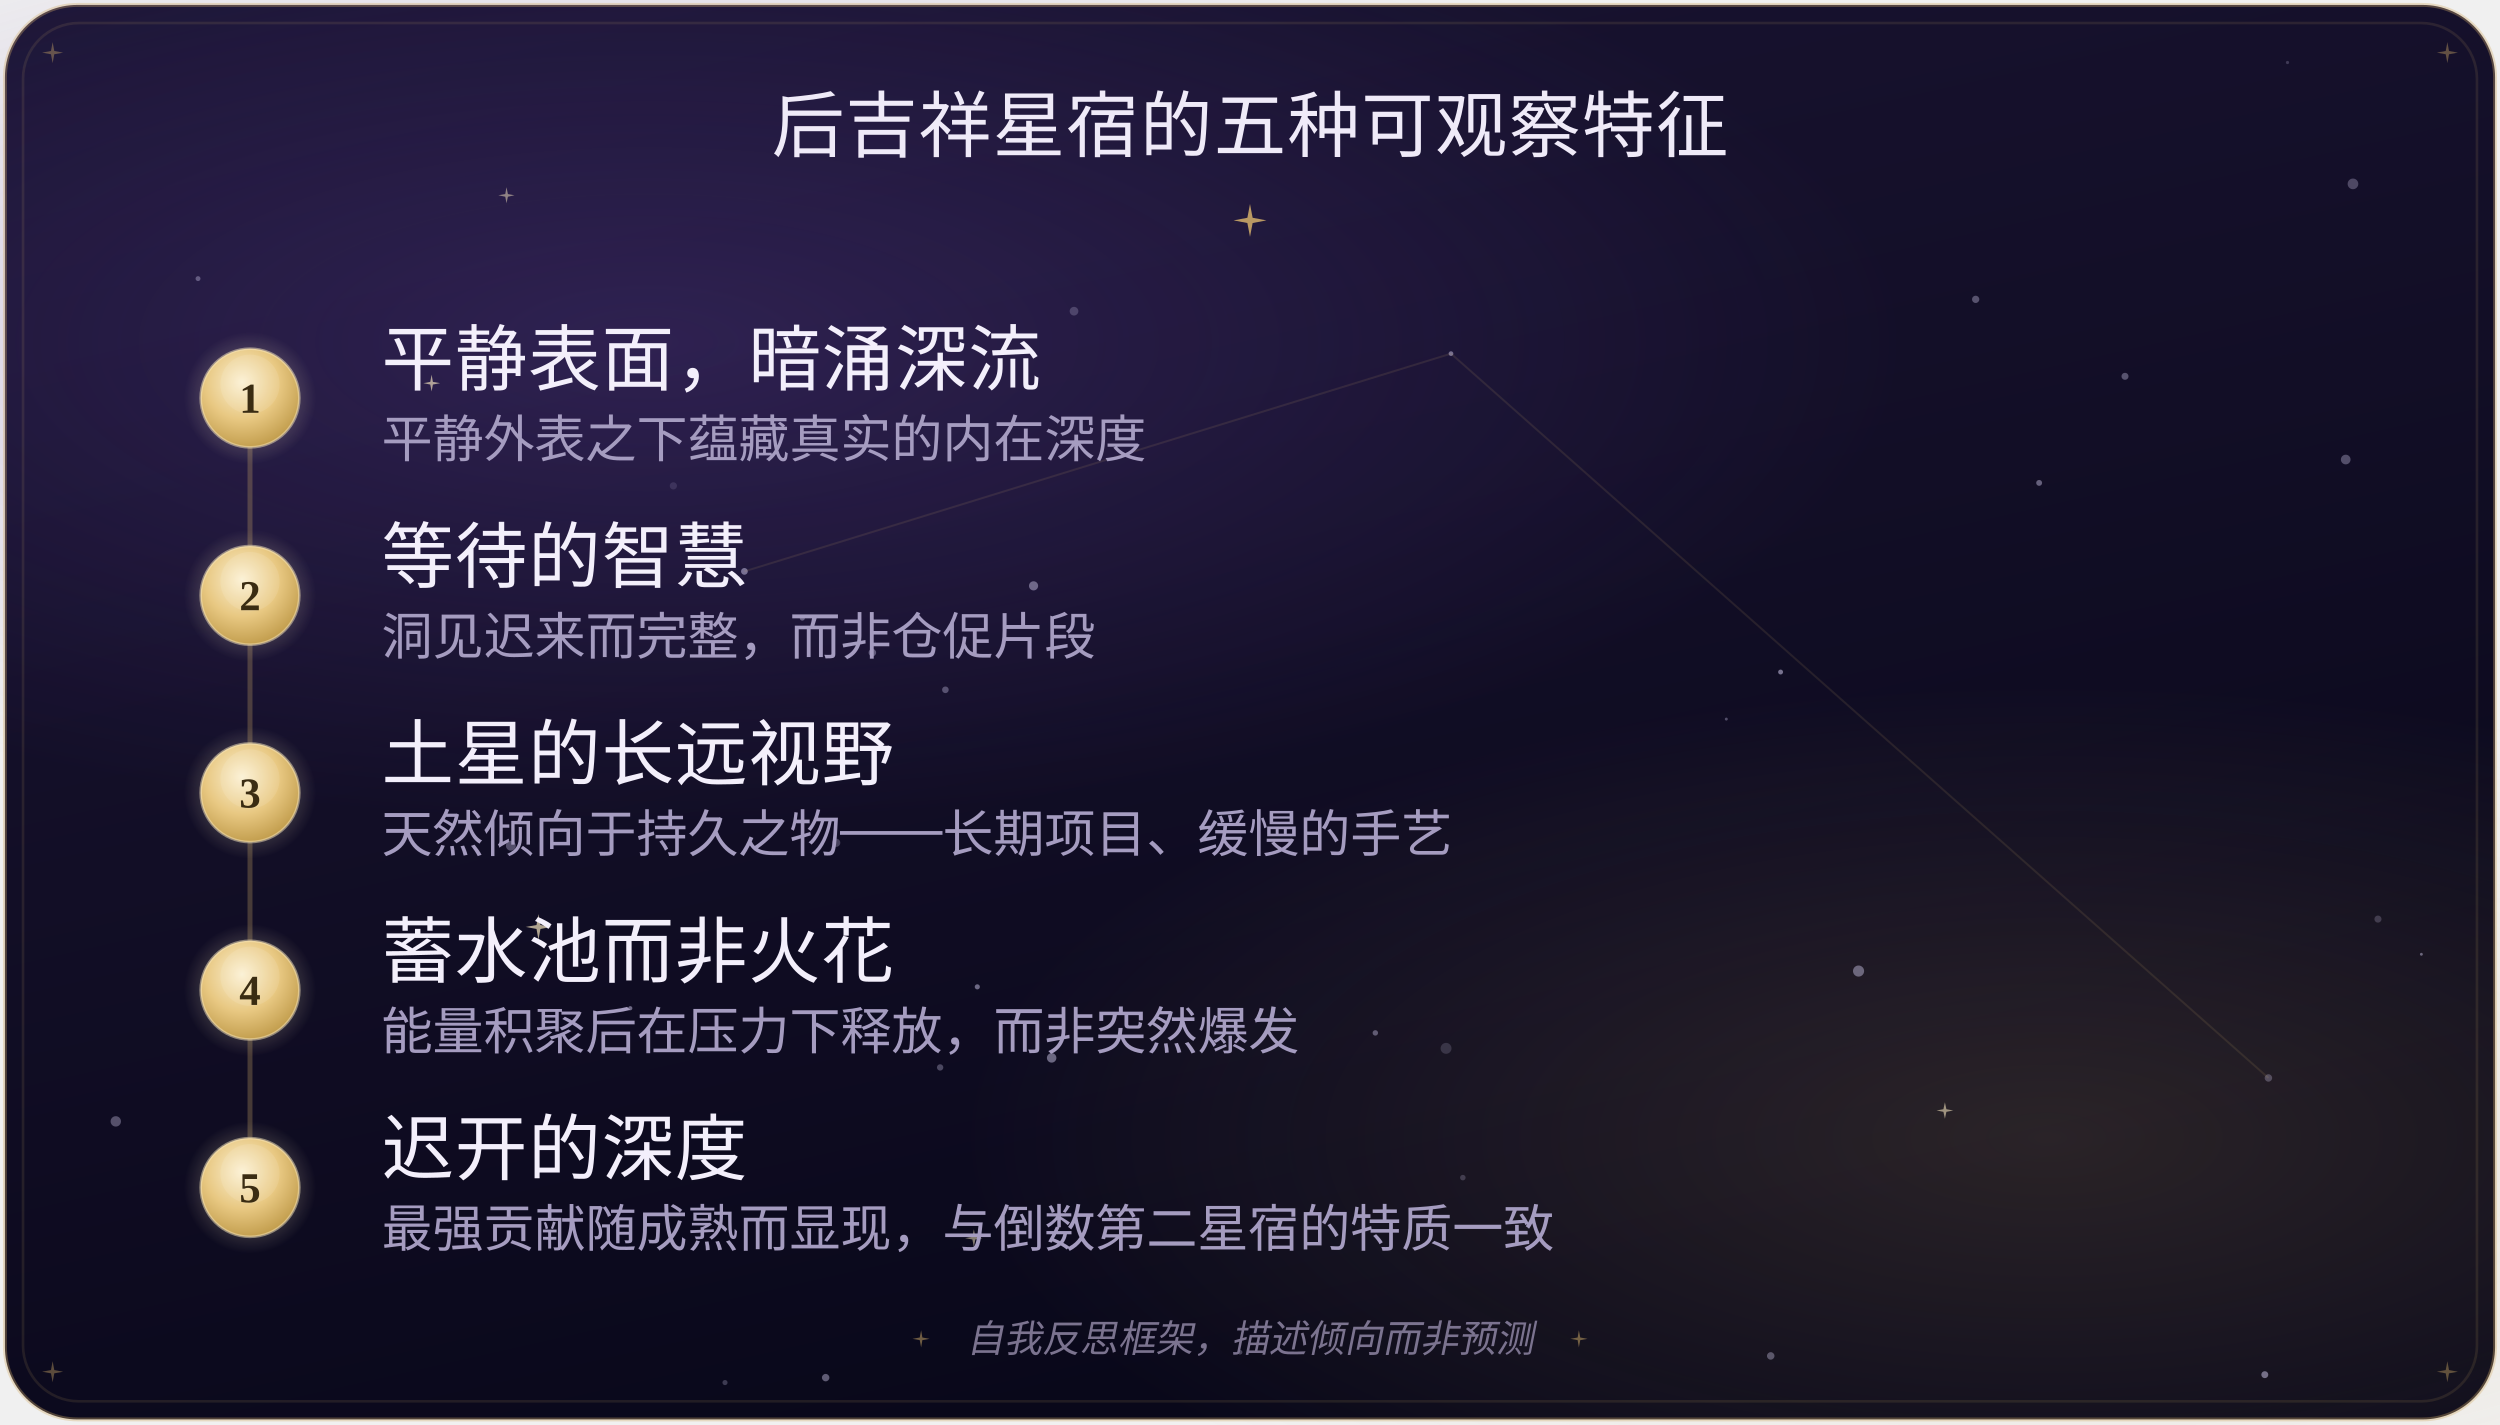
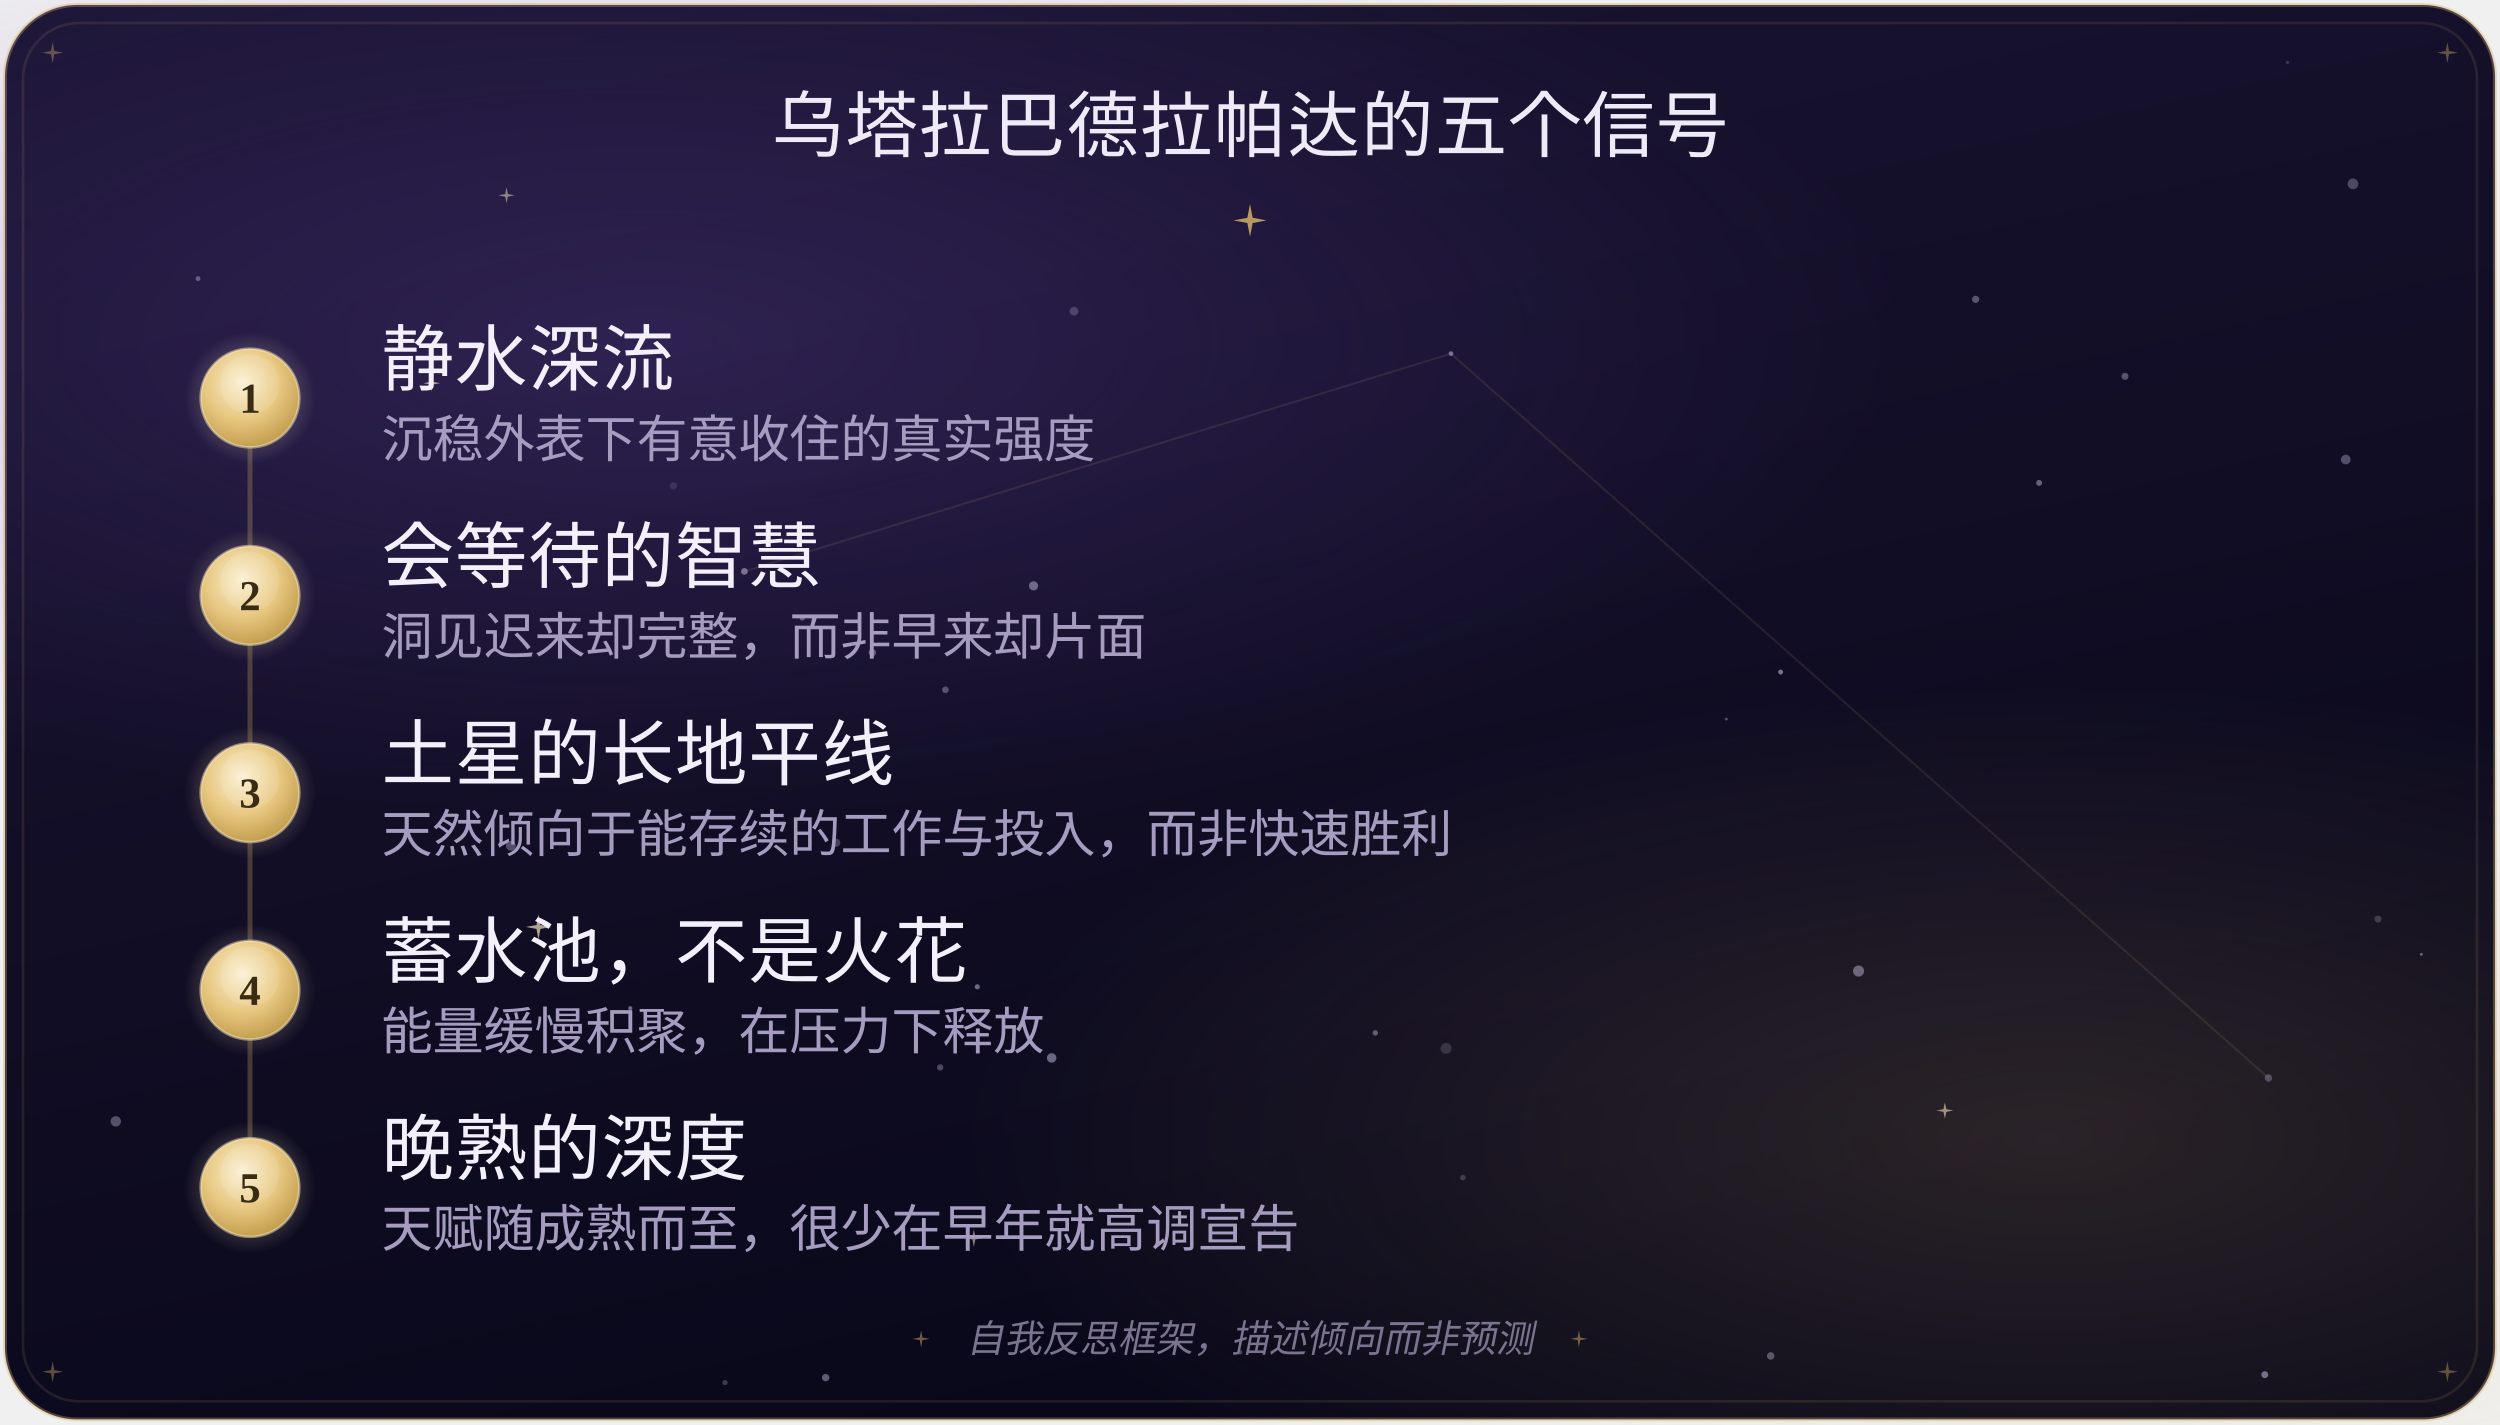
- <svg xmlns="http://www.w3.org/2000/svg" viewBox="0 0 760 433" role="img" aria-label="后吉祥星宿的五种可观察特征">
+ <svg xmlns="http://www.w3.org/2000/svg" viewBox="0 0 760 433" role="img" aria-label="乌塔拉巴德拉帕达的五个信号">
  <defs>
    <linearGradient id="uttarabhadrapadanakshatra1zh-panel" x1="0" y1="0" x2="0.4" y2="1">
      <stop offset="0" stop-color="#1a1433" />
      <stop offset="0.55" stop-color="#120e26" />
      <stop offset="1" stop-color="#09081a" />
    </linearGradient>
    <radialGradient id="uttarabhadrapadanakshatra1zh-foil" cx="0.42" cy="0.34" r="0.75">
      <stop offset="0" stop-color="#fbf0d2" />
      <stop offset="0.5" stop-color="#e8c882" />
      <stop offset="1" stop-color="#b8923f" />
    </radialGradient>
    <radialGradient id="uttarabhadrapadanakshatra1zh-glow" cx="0.5" cy="0.5" r="0.5">
      <stop offset="0" stop-color="#f6e6bf" />
      <stop offset="1" stop-color="#f6e6bf" stop-opacity="0" />
    </radialGradient>
    <radialGradient id="uttarabhadrapadanakshatra1zh-neb1" cx="0.5" cy="0.5" r="0.5">
      <stop offset="0" stop-color="#6f4bb0" stop-opacity="0.28" />
      <stop offset="1" stop-color="#6f4bb0" stop-opacity="0" />
    </radialGradient>
    <radialGradient id="uttarabhadrapadanakshatra1zh-neb2" cx="0.5" cy="0.5" r="0.5">
      <stop offset="0" stop-color="#d4af6a" stop-opacity="0.16" />
      <stop offset="1" stop-color="#d4af6a" stop-opacity="0" />
    </radialGradient>
    <linearGradient id="uttarabhadrapadanakshatra1zh-rule" x1="0" y1="0" x2="1" y2="0">
      <stop offset="0" stop-color="#d4af6a" stop-opacity="0" />
      <stop offset="0.5" stop-color="#d4af6a" stop-opacity="0.6" />
      <stop offset="1" stop-color="#d4af6a" stop-opacity="0" />
    </linearGradient>
  </defs>
  <rect x="1.5" y="1.5" width="757" height="430" rx="22" fill="url(#uttarabhadrapadanakshatra1zh-panel)" />
  <ellipse cx="198" cy="104" rx="380" ry="147" fill="url(#uttarabhadrapadanakshatra1zh-neb1)" />
  <ellipse cx="623" cy="346" rx="334" ry="139" fill="url(#uttarabhadrapadanakshatra1zh-neb2)" />
  <circle cx="619.9" cy="146.8" r="0.90" fill="#cfc8ea" opacity="0.44" />
  <circle cx="689.6" cy="327.7" r="1.13" fill="#cfc8ea" opacity="0.29" />
  <circle cx="688.5" cy="417.9" r="1.06" fill="#cfc8ea" opacity="0.51" />
  <circle cx="319.7" cy="321.6" r="1.44" fill="#cfc8ea" opacity="0.48" />
  <circle cx="314.2" cy="178.1" r="1.39" fill="#cfc8ea" opacity="0.46" />
  <circle cx="387.5" cy="374.2" r="0.42" fill="#cfc8ea" opacity="0.40" />
  <circle cx="695.4" cy="19.0" r="0.49" fill="#cfc8ea" opacity="0.23" />
  <circle cx="441.1" cy="107.5" r="0.72" fill="#cfc8ea" opacity="0.49" />
  <circle cx="713.1" cy="139.7" r="1.47" fill="#cfc8ea" opacity="0.35" />
  <circle cx="715.3" cy="55.9" r="1.62" fill="#cfc8ea" opacity="0.31" />
  <circle cx="251.0" cy="418.8" r="1.13" fill="#cfc8ea" opacity="0.43" />
  <circle cx="565.0" cy="295.2" r="1.69" fill="#cfc8ea" opacity="0.44" />
  <circle cx="155.3" cy="257.1" r="1.50" fill="#cfc8ea" opacity="0.35" />
  <circle cx="377.0" cy="411.1" r="0.69" fill="#cfc8ea" opacity="0.30" />
  <circle cx="220.4" cy="420.3" r="0.78" fill="#cfc8ea" opacity="0.26" />
  <circle cx="35.2" cy="340.9" r="1.58" fill="#cfc8ea" opacity="0.36" />
  <circle cx="439.6" cy="318.7" r="1.66" fill="#cfc8ea" opacity="0.18" />
  <circle cx="646.0" cy="114.4" r="1.07" fill="#cfc8ea" opacity="0.37" />
  <circle cx="285.8" cy="324.5" r="0.97" fill="#cfc8ea" opacity="0.32" />
  <circle cx="524.8" cy="218.6" r="0.45" fill="#cfc8ea" opacity="0.35" />
  <circle cx="444.7" cy="358.0" r="0.84" fill="#cfc8ea" opacity="0.23" />
  <circle cx="254.2" cy="256.2" r="1.25" fill="#cfc8ea" opacity="0.28" />
  <circle cx="226.3" cy="173.7" r="1.03" fill="#cfc8ea" opacity="0.50" />
  <circle cx="60.2" cy="84.7" r="0.75" fill="#cfc8ea" opacity="0.37" />
  <circle cx="265.2" cy="198.4" r="1.14" fill="#cfc8ea" opacity="0.39" />
  <circle cx="297.1" cy="300.0" r="0.78" fill="#cfc8ea" opacity="0.49" />
  <circle cx="287.4" cy="209.7" r="1.01" fill="#cfc8ea" opacity="0.35" />
  <circle cx="243.9" cy="187.9" r="0.78" fill="#cfc8ea" opacity="0.41" />
  <circle cx="600.6" cy="91.0" r="1.11" fill="#cfc8ea" opacity="0.36" />
  <circle cx="538.3" cy="412.2" r="1.14" fill="#cfc8ea" opacity="0.37" />
  <circle cx="191.6" cy="306.5" r="0.64" fill="#cfc8ea" opacity="0.49" />
  <circle cx="418.1" cy="314.0" r="0.83" fill="#cfc8ea" opacity="0.40" />
  <circle cx="722.9" cy="279.4" r="1.08" fill="#cfc8ea" opacity="0.23" />
  <circle cx="326.5" cy="94.6" r="1.32" fill="#cfc8ea" opacity="0.24" />
  <circle cx="204.7" cy="147.7" r="1.10" fill="#cfc8ea" opacity="0.14" />
  <circle cx="541.3" cy="204.3" r="0.75" fill="#cfc8ea" opacity="0.54" />
  <circle cx="736.1" cy="290.1" r="0.44" fill="#cfc8ea" opacity="0.46" />
  <path d="M 591.25 335.1 L 591.7 337.2 L 593.8 337.583 L 591.7 338.0 L 591.25 340.1 L 590.8 338.0 L 588.7 337.583 L 590.8 337.2 Z" fill="#f6e6bf" opacity="0.578" />
  <path d="M 163.687 277.9 L 164.3 281.2 L 167.6 281.793 L 164.3 282.4 L 163.687 285.7 L 163.1 282.4 L 159.8 281.793 L 163.1 281.2 Z" fill="#f6e6bf" opacity="0.686" />
  <path d="M 296.06 373.7 L 296.5 376.0 L 298.7 376.404 L 296.5 376.8 L 296.06 379.1 L 295.6 376.8 L 293.4 376.404 L 295.6 376.0 Z" fill="#f6e6bf" opacity="0.516" />
  <path d="M 153.974 56.9 L 154.4 59.0 L 156.4 59.36 L 154.4 59.8 L 153.974 61.8 L 153.6 59.8 L 151.5 59.36 L 153.6 59.0 Z" fill="#f6e6bf" opacity="0.514" />
  <path d="M 131.206 113.9 L 131.6 116.1 L 133.8 116.476 L 131.6 116.9 L 131.206 119.0 L 130.8 116.9 L 128.7 116.476 L 130.8 116.1 Z" fill="#f6e6bf" opacity="0.662" />
  <path d="M 689.6 327.7 L 441.1 107.5 L 226.3 173.7" fill="none" stroke="#d4af6a" stroke-width="0.6" opacity="0.12" />
  <rect x="1.5" y="1.5" width="757" height="430" rx="22" fill="none" stroke="#d4af6a" stroke-opacity="0.34" stroke-width="1.2" />
  <rect x="7" y="7" width="746" height="419" rx="17" fill="none" stroke="#d4af6a" stroke-opacity="0.12" stroke-width="0.8" />
  <path d="M 16 12.8 L 16.5 15.5 L 19.2 16 L 16.5 16.5 L 16 19.2 L 15.5 16.5 L 12.8 16 L 15.5 15.5 Z" fill="#d4af6a" opacity="0.4" />
  <path d="M 744 12.8 L 744.5 15.5 L 747.2 16 L 744.5 16.5 L 744 19.2 L 743.5 16.5 L 740.8 16 L 743.5 15.5 Z" fill="#d4af6a" opacity="0.4" />
  <path d="M 16 413.8 L 16.5 416.5 L 19.2 417 L 16.5 417.5 L 16 420.2 L 15.5 417.5 L 12.8 417 L 15.5 416.5 Z" fill="#d4af6a" opacity="0.4" />
  <path d="M 744 413.8 L 744.5 416.5 L 747.2 417 L 744.5 417.5 L 744 420.2 L 743.5 417.5 L 740.8 417 L 743.5 416.5 Z" fill="#d4af6a" opacity="0.4" />
-   <text x="380" y="46" text-anchor="middle" font-family="Georgia, 'Times New Roman', serif" font-size="22" letter-spacing="0.4" fill="#efeaf8">后吉祥星宿的五种可观察特征</text>
+   <text x="380" y="46" text-anchor="middle" font-family="Georgia, 'Times New Roman', serif" font-size="22" letter-spacing="0.4" fill="#efeaf8">乌塔拉巴德拉帕达的五个信号</text>
  <line x1="230" y1="67" x2="368" y2="67" stroke="url(#uttarabhadrapadanakshatra1zh-rule)" stroke-width="1" />
  <line x1="392" y1="67" x2="530" y2="67" stroke="url(#uttarabhadrapadanakshatra1zh-rule)" stroke-width="1" />
  <path d="M 380 62.0 L 380.8 66.2 L 385.0 67 L 380.8 67.8 L 380 72.0 L 379.2 67.8 L 375.0 67 L 379.2 66.2 Z" fill="#d4af6a" opacity="0.85" />
  <line x1="76" y1="121" x2="76" y2="361" stroke="#d4af6a" stroke-opacity="0.28" stroke-width="1.5" />
  <circle cx="76" cy="121" r="20.0" fill="url(#uttarabhadrapadanakshatra1zh-glow)" opacity="0.5" />
  <circle cx="76" cy="121" r="15" fill="url(#uttarabhadrapadanakshatra1zh-foil)" stroke="#f6e6bf" stroke-opacity="0.5" stroke-width="0.8" />
  <circle cx="76" cy="116.8" r="9.0" fill="#ffffff" opacity="0.10" />
  <text x="76" y="125.5" text-anchor="middle" font-family="Georgia, 'Times New Roman', serif" font-size="13" font-weight="700" fill="#3a2c12">1</text>
-   <text x="116" y="117.0" font-family="Georgia, 'Times New Roman', serif" font-size="22" letter-spacing="0.3" fill="#f3effb">平静表面，暗涌深流</text>
-   <text x="116" y="139.0" font-family="Helvetica, Arial, sans-serif" font-size="15.5" fill="#a59cc0">平静外表之下蕴藏真实的内在深度</text>
+   <text x="116" y="117.0" font-family="Georgia, 'Times New Roman', serif" font-size="22" letter-spacing="0.3" fill="#f3effb">静水深流</text>
+   <text x="116" y="139.0" font-family="Helvetica, Arial, sans-serif" font-size="15.5" fill="#a59cc0">沉稳外表下有意收住的真实强度</text>
  <circle cx="76" cy="181" r="20.0" fill="url(#uttarabhadrapadanakshatra1zh-glow)" opacity="0.5" />
  <circle cx="76" cy="181" r="15" fill="url(#uttarabhadrapadanakshatra1zh-foil)" stroke="#f6e6bf" stroke-opacity="0.5" stroke-width="0.8" />
  <circle cx="76" cy="176.8" r="9.0" fill="#ffffff" opacity="0.10" />
  <text x="76" y="185.5" text-anchor="middle" font-family="Georgia, 'Times New Roman', serif" font-size="13" font-weight="700" fill="#3a2c12">2</text>
-   <text x="116" y="177.0" font-family="Georgia, 'Times New Roman', serif" font-size="22" letter-spacing="0.3" fill="#f3effb">等待的智慧</text>
-   <text x="116" y="199.0" font-family="Helvetica, Arial, sans-serif" font-size="15.5" fill="#a59cc0">洞见迟来而完整，而非仓促片段</text>
+   <text x="116" y="177.0" font-family="Georgia, 'Times New Roman', serif" font-size="22" letter-spacing="0.3" fill="#f3effb">会等待的智慧</text>
+   <text x="116" y="199.0" font-family="Helvetica, Arial, sans-serif" font-size="15.5" fill="#a59cc0">洞见迟来却完整，而非早来却片面</text>
  <circle cx="76" cy="241" r="20.0" fill="url(#uttarabhadrapadanakshatra1zh-glow)" opacity="0.5" />
  <circle cx="76" cy="241" r="15" fill="url(#uttarabhadrapadanakshatra1zh-foil)" stroke="#f6e6bf" stroke-opacity="0.5" stroke-width="0.8" />
  <circle cx="76" cy="236.8" r="9.0" fill="#ffffff" opacity="0.10" />
  <text x="76" y="245.5" text-anchor="middle" font-family="Georgia, 'Times New Roman', serif" font-size="13" font-weight="700" fill="#3a2c12">3</text>
-   <text x="116" y="237.0" font-family="Georgia, 'Times New Roman', serif" font-size="22" letter-spacing="0.3" fill="#f3effb">土星的长远视野</text>
-   <text x="116" y="259.0" font-family="Helvetica, Arial, sans-serif" font-size="15.5" fill="#a59cc0">天然倾向于持久之物——长期项目、缓慢的手艺</text>
+   <text x="116" y="237.0" font-family="Georgia, 'Times New Roman', serif" font-size="22" letter-spacing="0.3" fill="#f3effb">土星的长地平线</text>
+   <text x="116" y="259.0" font-family="Helvetica, Arial, sans-serif" font-size="15.5" fill="#a59cc0">天然倾向于能存续的工作与投入，而非快速胜利</text>
  <circle cx="76" cy="301" r="20.0" fill="url(#uttarabhadrapadanakshatra1zh-glow)" opacity="0.5" />
  <circle cx="76" cy="301" r="15" fill="url(#uttarabhadrapadanakshatra1zh-foil)" stroke="#f6e6bf" stroke-opacity="0.5" stroke-width="0.8" />
  <circle cx="76" cy="296.8" r="9.0" fill="#ffffff" opacity="0.10" />
  <text x="76" y="305.5" text-anchor="middle" font-family="Georgia, 'Times New Roman', serif" font-size="13" font-weight="700" fill="#3a2c12">4</text>
-   <text x="116" y="297.0" font-family="Georgia, 'Times New Roman', serif" font-size="22" letter-spacing="0.3" fill="#f3effb">蓄水池而非火花</text>
-   <text x="116" y="319.0" font-family="Helvetica, Arial, sans-serif" font-size="15.5" fill="#a59cc0">能量积聚后在压力下释放，而非突然爆发</text>
+   <text x="116" y="297.0" font-family="Georgia, 'Times New Roman', serif" font-size="22" letter-spacing="0.3" fill="#f3effb">蓄水池，不是火花</text>
+   <text x="116" y="319.0" font-family="Helvetica, Arial, sans-serif" font-size="15.5" fill="#a59cc0">能量缓慢积聚，在压力下释放</text>
  <circle cx="76" cy="361" r="20.0" fill="url(#uttarabhadrapadanakshatra1zh-glow)" opacity="0.5" />
  <circle cx="76" cy="361" r="15" fill="url(#uttarabhadrapadanakshatra1zh-foil)" stroke="#f6e6bf" stroke-opacity="0.5" stroke-width="0.8" />
  <circle cx="76" cy="356.8" r="9.0" fill="#ffffff" opacity="0.10" />
  <text x="76" y="365.5" text-anchor="middle" font-family="Georgia, 'Times New Roman', serif" font-size="13" font-weight="700" fill="#3a2c12">5</text>
-   <text x="116" y="357.0" font-family="Georgia, 'Times New Roman', serif" font-size="22" letter-spacing="0.3" fill="#f3effb">迟开的深度</text>
-   <text x="116" y="379.0" font-family="Helvetica, Arial, sans-serif" font-size="15.5" fill="#a59cc0">最强贡献随成熟而显现，与倒数第二星宿的特质一致</text>
+   <text x="116" y="357.0" font-family="Georgia, 'Times New Roman', serif" font-size="22" letter-spacing="0.3" fill="#f3effb">晚熟的深度</text>
+   <text x="116" y="379.0" font-family="Helvetica, Arial, sans-serif" font-size="15.5" fill="#a59cc0">天赋随成熟而至，很少在早年就高调宣告</text>
  <path d="M 280.025 404.4 L 280.4 406.6 L 282.6 407 L 280.4 407.4 L 280.025 409.6 L 279.6 407.4 L 277.4 407 L 279.6 406.6 Z" fill="#d4af6a" opacity="0.5" />
  <text x="380" y="411" text-anchor="middle" font-family="Georgia, 'Times New Roman', serif" font-style="italic" font-size="11.5" fill="#7b738f">自我反思框架，描述倾向而非预测</text>
  <path d="M 479.975 404.4 L 480.4 406.6 L 482.6 407 L 480.4 407.4 L 479.975 409.6 L 479.6 407.4 L 477.4 407 L 479.6 406.6 Z" fill="#d4af6a" opacity="0.5" />
</svg>
